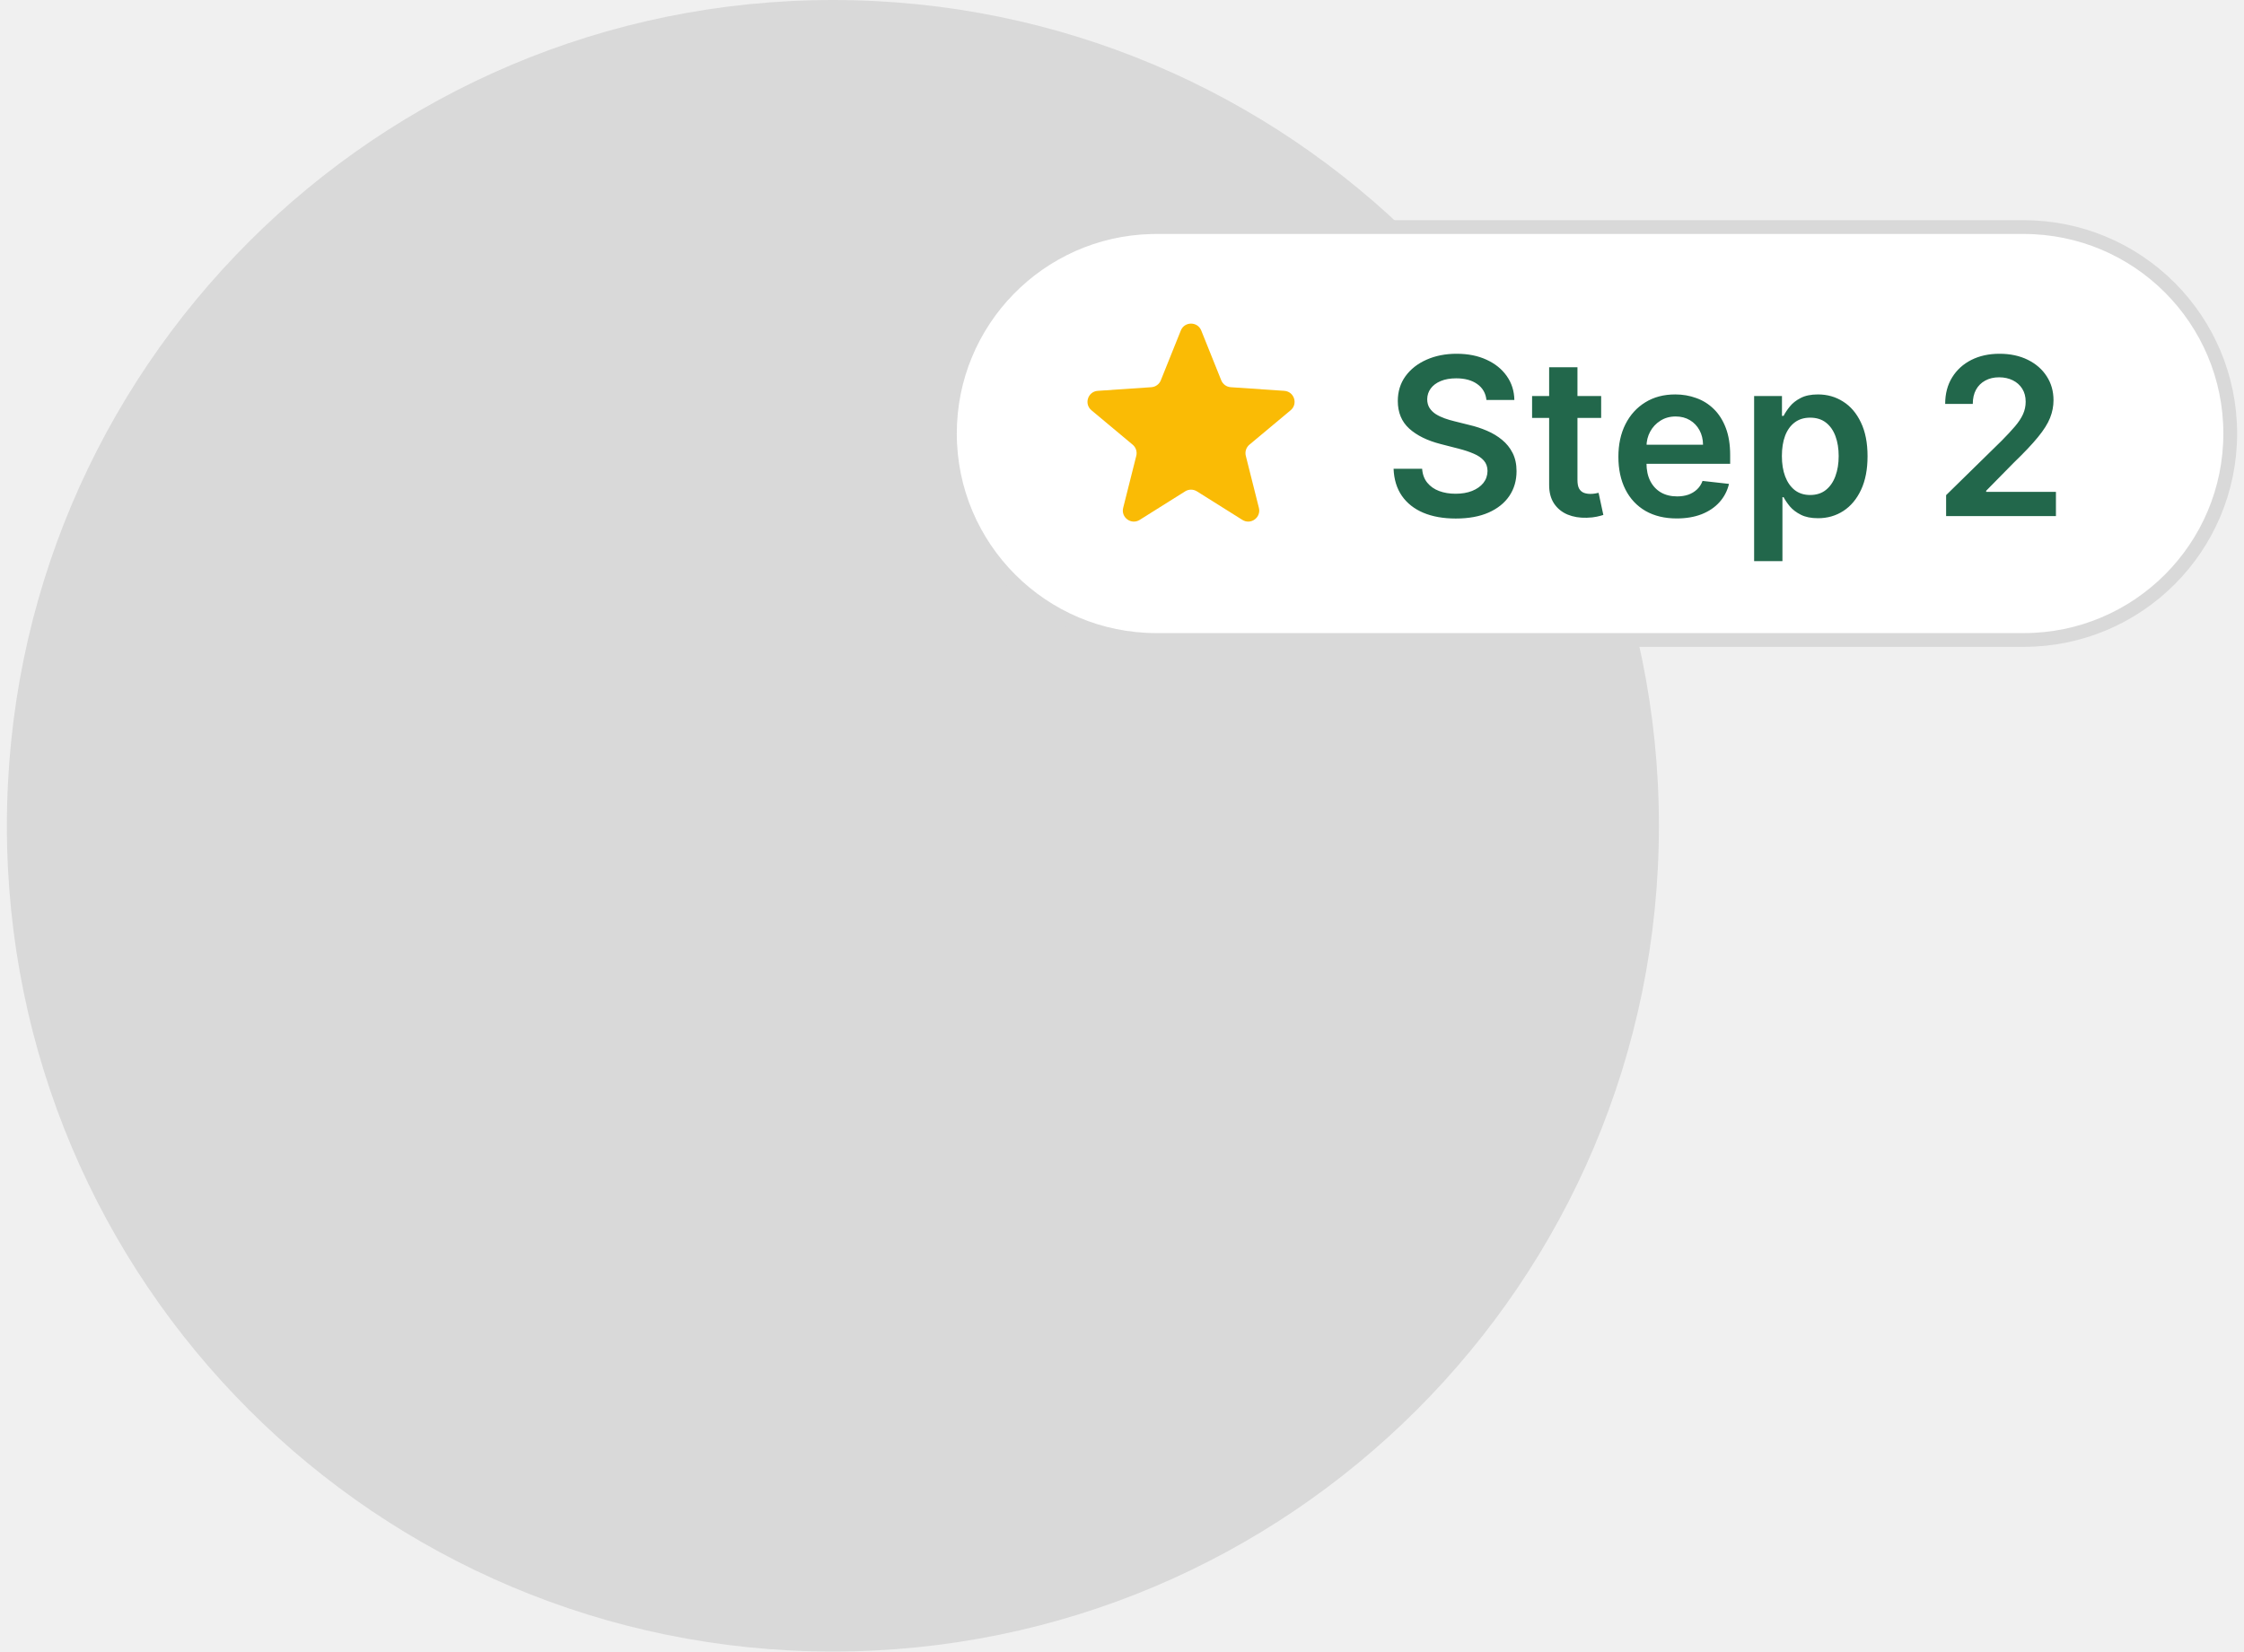
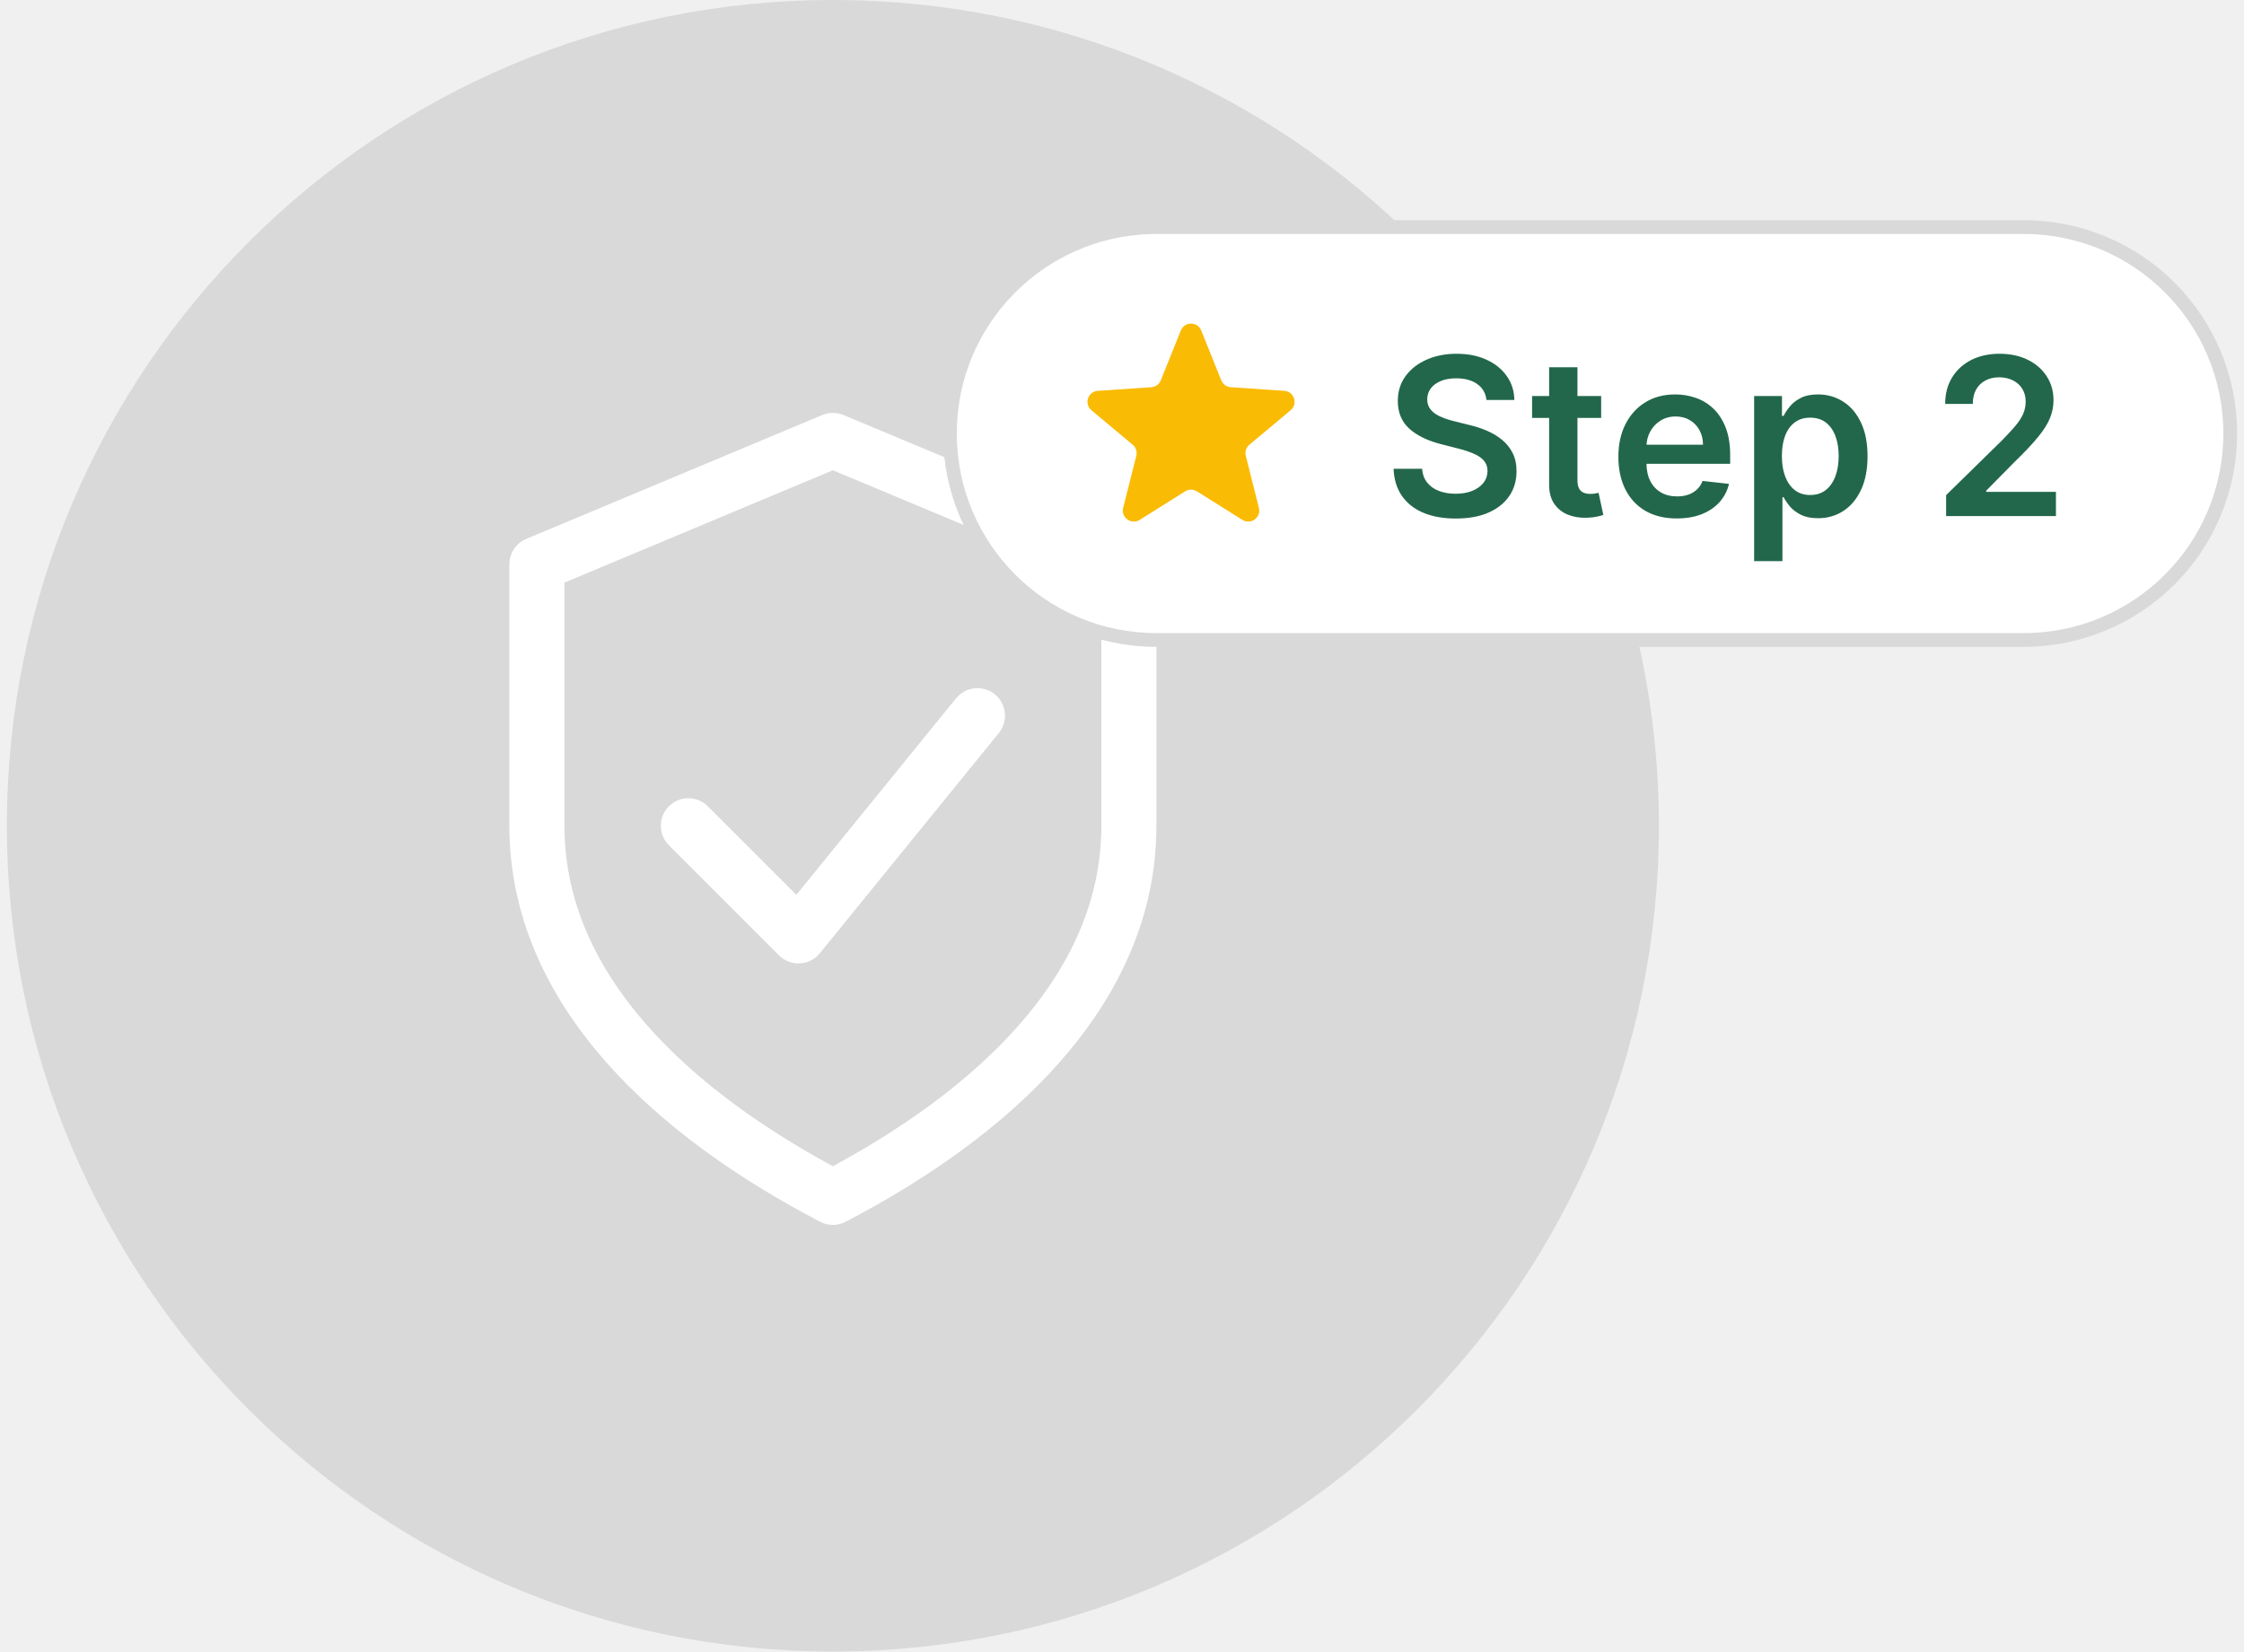
<svg xmlns="http://www.w3.org/2000/svg" width="163" height="120" viewBox="0 0 163 120" fill="none">
  <circle cx="60.5" cy="60" r="60" fill="#D9D9D9" />
+   <path d="M60.5 32 L82 41 L82 60 C82 72 72 81 60.5 87 C49 81 39 72 39 60 L39 41 Z" stroke="white" stroke-width="4" fill="none" stroke-linejoin="round" />
+   <polyline points="50,60 58,68 71,52" stroke="white" stroke-width="4" fill="none" stroke-linecap="round" stroke-linejoin="round" />
  <path d="M84 16.5H147C155.284 16.5 162 23.216 162 31.5C162 39.784 155.284 46.5 147 46.5H84C75.716 46.5 69 39.784 69 31.5C69 23.345 75.508 16.71 83.613 16.505L84 16.5Z" fill="white" />
  <path d="M84 16.5H147C155.284 16.5 162 23.216 162 31.5C162 39.784 155.284 46.5 147 46.5H84C75.716 46.5 69 39.784 69 31.5C69 23.345 75.508 16.71 83.613 16.505L84 16.5Z" stroke="#D9D9D9" />
  <path d="M85.772 24.015C86.041 23.346 86.988 23.346 87.257 24.015L88.71 27.634C88.825 27.919 89.092 28.113 89.398 28.134L93.289 28.398C94.009 28.447 94.301 29.348 93.748 29.81L90.755 32.31C90.52 32.507 90.418 32.822 90.493 33.12L91.444 36.901C91.62 37.601 90.853 38.157 90.243 37.774L86.94 35.7C86.68 35.537 86.349 35.537 86.089 35.7L82.787 37.774C82.176 38.157 81.409 37.601 81.585 36.901L82.537 33.12C82.612 32.822 82.51 32.507 82.274 32.31L79.281 29.81C78.728 29.348 79.021 28.447 79.74 28.398L83.631 28.134C83.937 28.113 84.205 27.919 84.319 27.634L85.772 24.015Z" fill="#FABB05" />
  <path d="M107.972 29.062C107.919 28.566 107.695 28.18 107.301 27.903C106.911 27.627 106.403 27.489 105.778 27.489C105.339 27.489 104.962 27.555 104.648 27.688C104.333 27.82 104.093 28 103.926 28.227C103.759 28.454 103.674 28.714 103.67 29.006C103.67 29.248 103.725 29.458 103.835 29.636C103.949 29.814 104.102 29.966 104.295 30.091C104.489 30.212 104.703 30.314 104.938 30.398C105.172 30.481 105.409 30.551 105.648 30.608L106.739 30.881C107.178 30.983 107.6 31.121 108.006 31.296C108.415 31.47 108.78 31.689 109.102 31.954C109.428 32.22 109.686 32.54 109.875 32.915C110.064 33.29 110.159 33.729 110.159 34.233C110.159 34.915 109.985 35.515 109.636 36.034C109.288 36.549 108.784 36.953 108.125 37.244C107.47 37.532 106.676 37.676 105.744 37.676C104.839 37.676 104.053 37.536 103.386 37.256C102.723 36.975 102.205 36.566 101.83 36.028C101.458 35.49 101.258 34.835 101.227 34.062H103.301C103.331 34.468 103.456 34.805 103.676 35.074C103.896 35.343 104.182 35.544 104.534 35.676C104.89 35.809 105.288 35.875 105.727 35.875C106.186 35.875 106.587 35.807 106.932 35.67C107.28 35.53 107.553 35.337 107.75 35.091C107.947 34.841 108.047 34.549 108.051 34.216C108.047 33.913 107.958 33.663 107.784 33.466C107.61 33.265 107.366 33.099 107.051 32.966C106.741 32.83 106.377 32.708 105.96 32.602L104.636 32.261C103.678 32.015 102.92 31.642 102.364 31.142C101.811 30.638 101.534 29.97 101.534 29.136C101.534 28.451 101.72 27.85 102.091 27.335C102.466 26.82 102.975 26.421 103.619 26.136C104.263 25.849 104.992 25.704 105.807 25.704C106.633 25.704 107.356 25.849 107.977 26.136C108.602 26.421 109.093 26.816 109.449 27.324C109.805 27.828 109.989 28.407 110 29.062H107.972ZM116.305 28.773V30.364H111.288V28.773H116.305ZM112.527 26.682H114.584V34.875C114.584 35.151 114.625 35.364 114.709 35.511C114.796 35.655 114.91 35.754 115.05 35.807C115.19 35.86 115.345 35.886 115.516 35.886C115.644 35.886 115.762 35.877 115.868 35.858C115.978 35.839 116.061 35.822 116.118 35.807L116.464 37.415C116.355 37.453 116.197 37.494 115.993 37.54C115.792 37.585 115.546 37.612 115.254 37.619C114.739 37.635 114.275 37.557 113.862 37.386C113.449 37.212 113.122 36.943 112.879 36.58C112.641 36.216 112.523 35.761 112.527 35.216V26.682ZM121.795 37.67C120.92 37.67 120.165 37.489 119.528 37.125C118.896 36.758 118.409 36.239 118.068 35.568C117.727 34.894 117.557 34.1 117.557 33.188C117.557 32.29 117.727 31.502 118.068 30.824C118.413 30.142 118.894 29.612 119.511 29.233C120.129 28.85 120.854 28.659 121.688 28.659C122.225 28.659 122.733 28.746 123.21 28.921C123.691 29.091 124.116 29.356 124.483 29.716C124.854 30.076 125.146 30.534 125.358 31.091C125.57 31.644 125.676 32.303 125.676 33.068V33.699H118.523V32.312H123.705C123.701 31.919 123.616 31.568 123.449 31.261C123.282 30.951 123.049 30.706 122.75 30.528C122.455 30.35 122.11 30.261 121.716 30.261C121.295 30.261 120.926 30.364 120.608 30.568C120.29 30.769 120.042 31.034 119.864 31.364C119.689 31.689 119.6 32.047 119.597 32.438V33.648C119.597 34.155 119.689 34.591 119.875 34.955C120.061 35.314 120.32 35.591 120.653 35.784C120.987 35.974 121.377 36.068 121.824 36.068C122.123 36.068 122.394 36.026 122.636 35.943C122.879 35.856 123.089 35.729 123.267 35.562C123.445 35.396 123.58 35.189 123.67 34.943L125.591 35.159C125.47 35.667 125.239 36.11 124.898 36.489C124.561 36.864 124.129 37.155 123.602 37.364C123.076 37.568 122.473 37.67 121.795 37.67ZM127.416 40.773V28.773H129.439V30.216H129.558C129.664 30.004 129.814 29.778 130.007 29.54C130.2 29.297 130.462 29.091 130.791 28.921C131.121 28.746 131.541 28.659 132.053 28.659C132.727 28.659 133.335 28.831 133.876 29.176C134.422 29.517 134.854 30.023 135.172 30.693C135.494 31.36 135.655 32.178 135.655 33.148C135.655 34.106 135.498 34.92 135.183 35.591C134.869 36.261 134.441 36.773 133.899 37.125C133.357 37.477 132.744 37.653 132.058 37.653C131.558 37.653 131.143 37.57 130.814 37.403C130.484 37.237 130.219 37.036 130.018 36.801C129.821 36.562 129.668 36.337 129.558 36.125H129.473V40.773H127.416ZM129.433 33.136C129.433 33.701 129.513 34.195 129.672 34.619C129.835 35.044 130.068 35.375 130.371 35.614C130.678 35.849 131.049 35.966 131.484 35.966C131.939 35.966 132.32 35.845 132.626 35.602C132.933 35.356 133.164 35.021 133.32 34.597C133.479 34.169 133.558 33.682 133.558 33.136C133.558 32.595 133.481 32.114 133.325 31.693C133.17 31.273 132.939 30.943 132.632 30.704C132.325 30.466 131.943 30.347 131.484 30.347C131.045 30.347 130.672 30.462 130.365 30.693C130.058 30.924 129.825 31.248 129.666 31.665C129.511 32.081 129.433 32.572 129.433 33.136ZM141.362 37.5V35.977L145.402 32.017C145.788 31.627 146.11 31.28 146.368 30.977C146.625 30.674 146.819 30.381 146.947 30.097C147.076 29.812 147.141 29.509 147.141 29.188C147.141 28.82 147.057 28.506 146.891 28.244C146.724 27.979 146.495 27.775 146.203 27.631C145.911 27.487 145.58 27.415 145.209 27.415C144.826 27.415 144.491 27.494 144.203 27.653C143.915 27.809 143.692 28.03 143.533 28.318C143.377 28.606 143.3 28.949 143.3 29.347H141.294C141.294 28.608 141.463 27.966 141.8 27.421C142.137 26.875 142.601 26.453 143.192 26.153C143.786 25.854 144.468 25.704 145.237 25.704C146.018 25.704 146.703 25.85 147.294 26.142C147.885 26.434 148.343 26.833 148.669 27.341C148.999 27.849 149.163 28.428 149.163 29.079C149.163 29.515 149.08 29.943 148.913 30.364C148.747 30.784 148.453 31.25 148.033 31.761C147.616 32.273 147.031 32.892 146.277 33.619L144.271 35.659V35.739H149.339V37.5H141.362Z" fill="#22674B" />
</svg>
